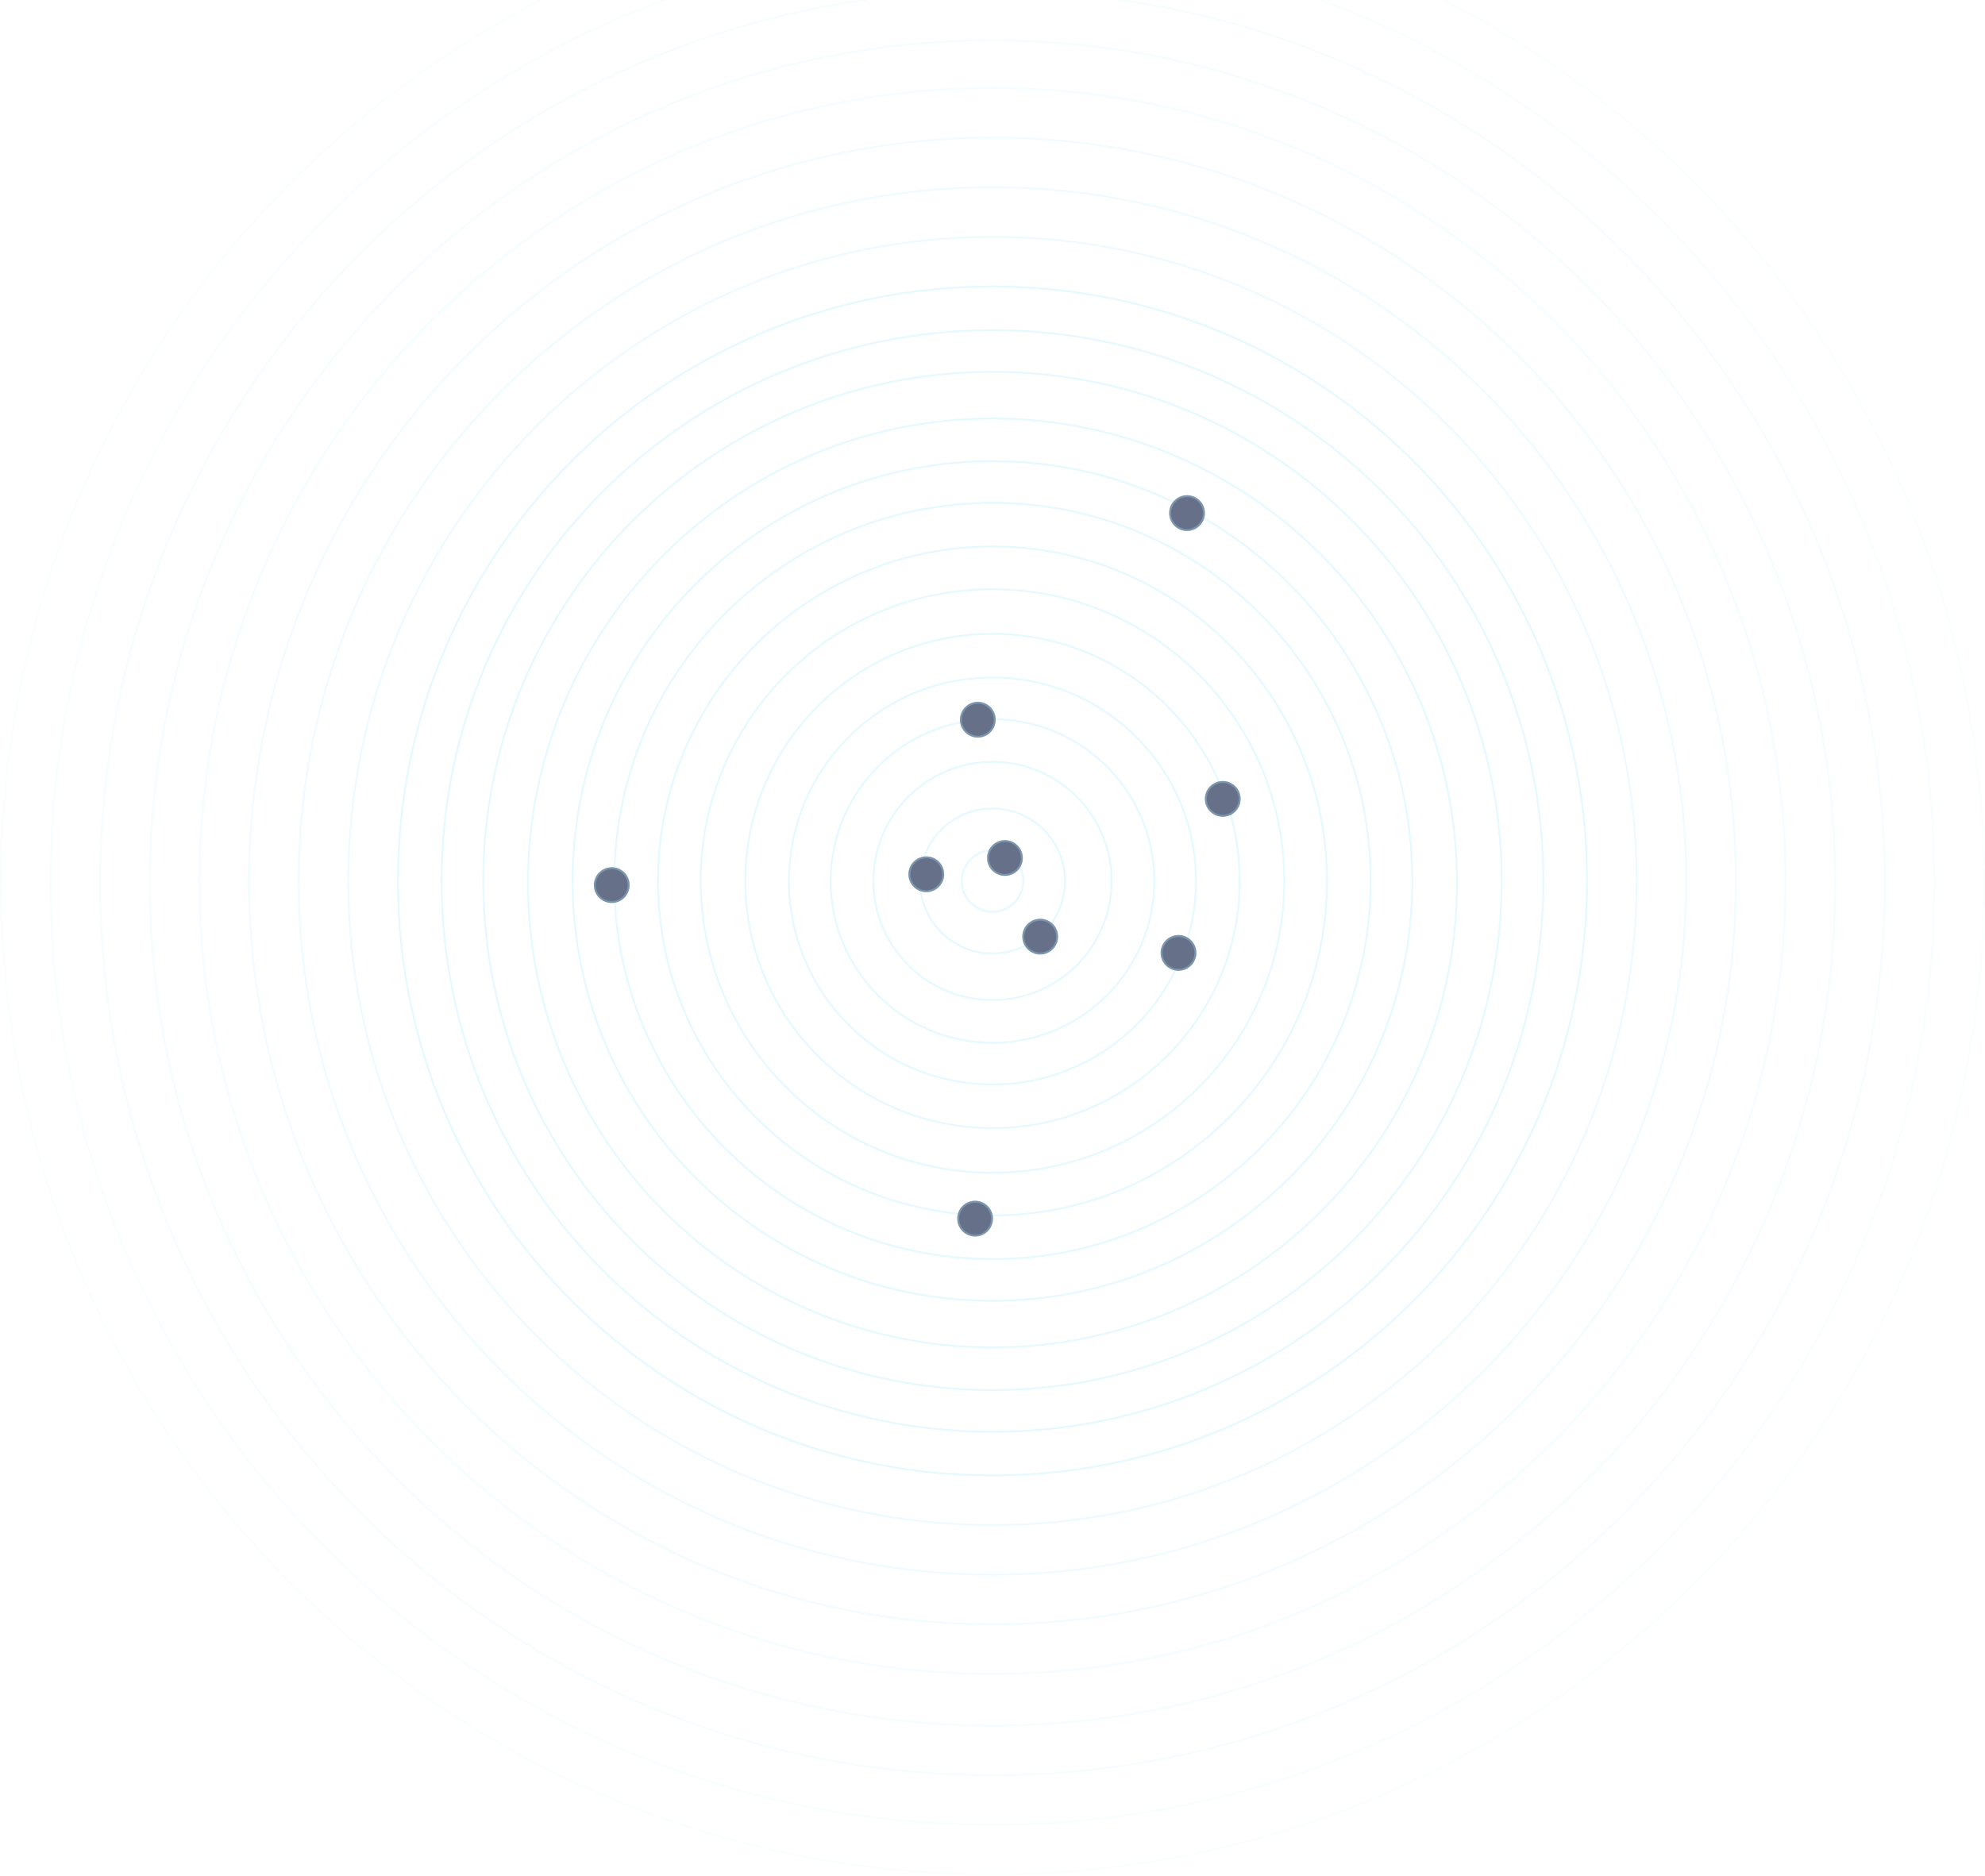
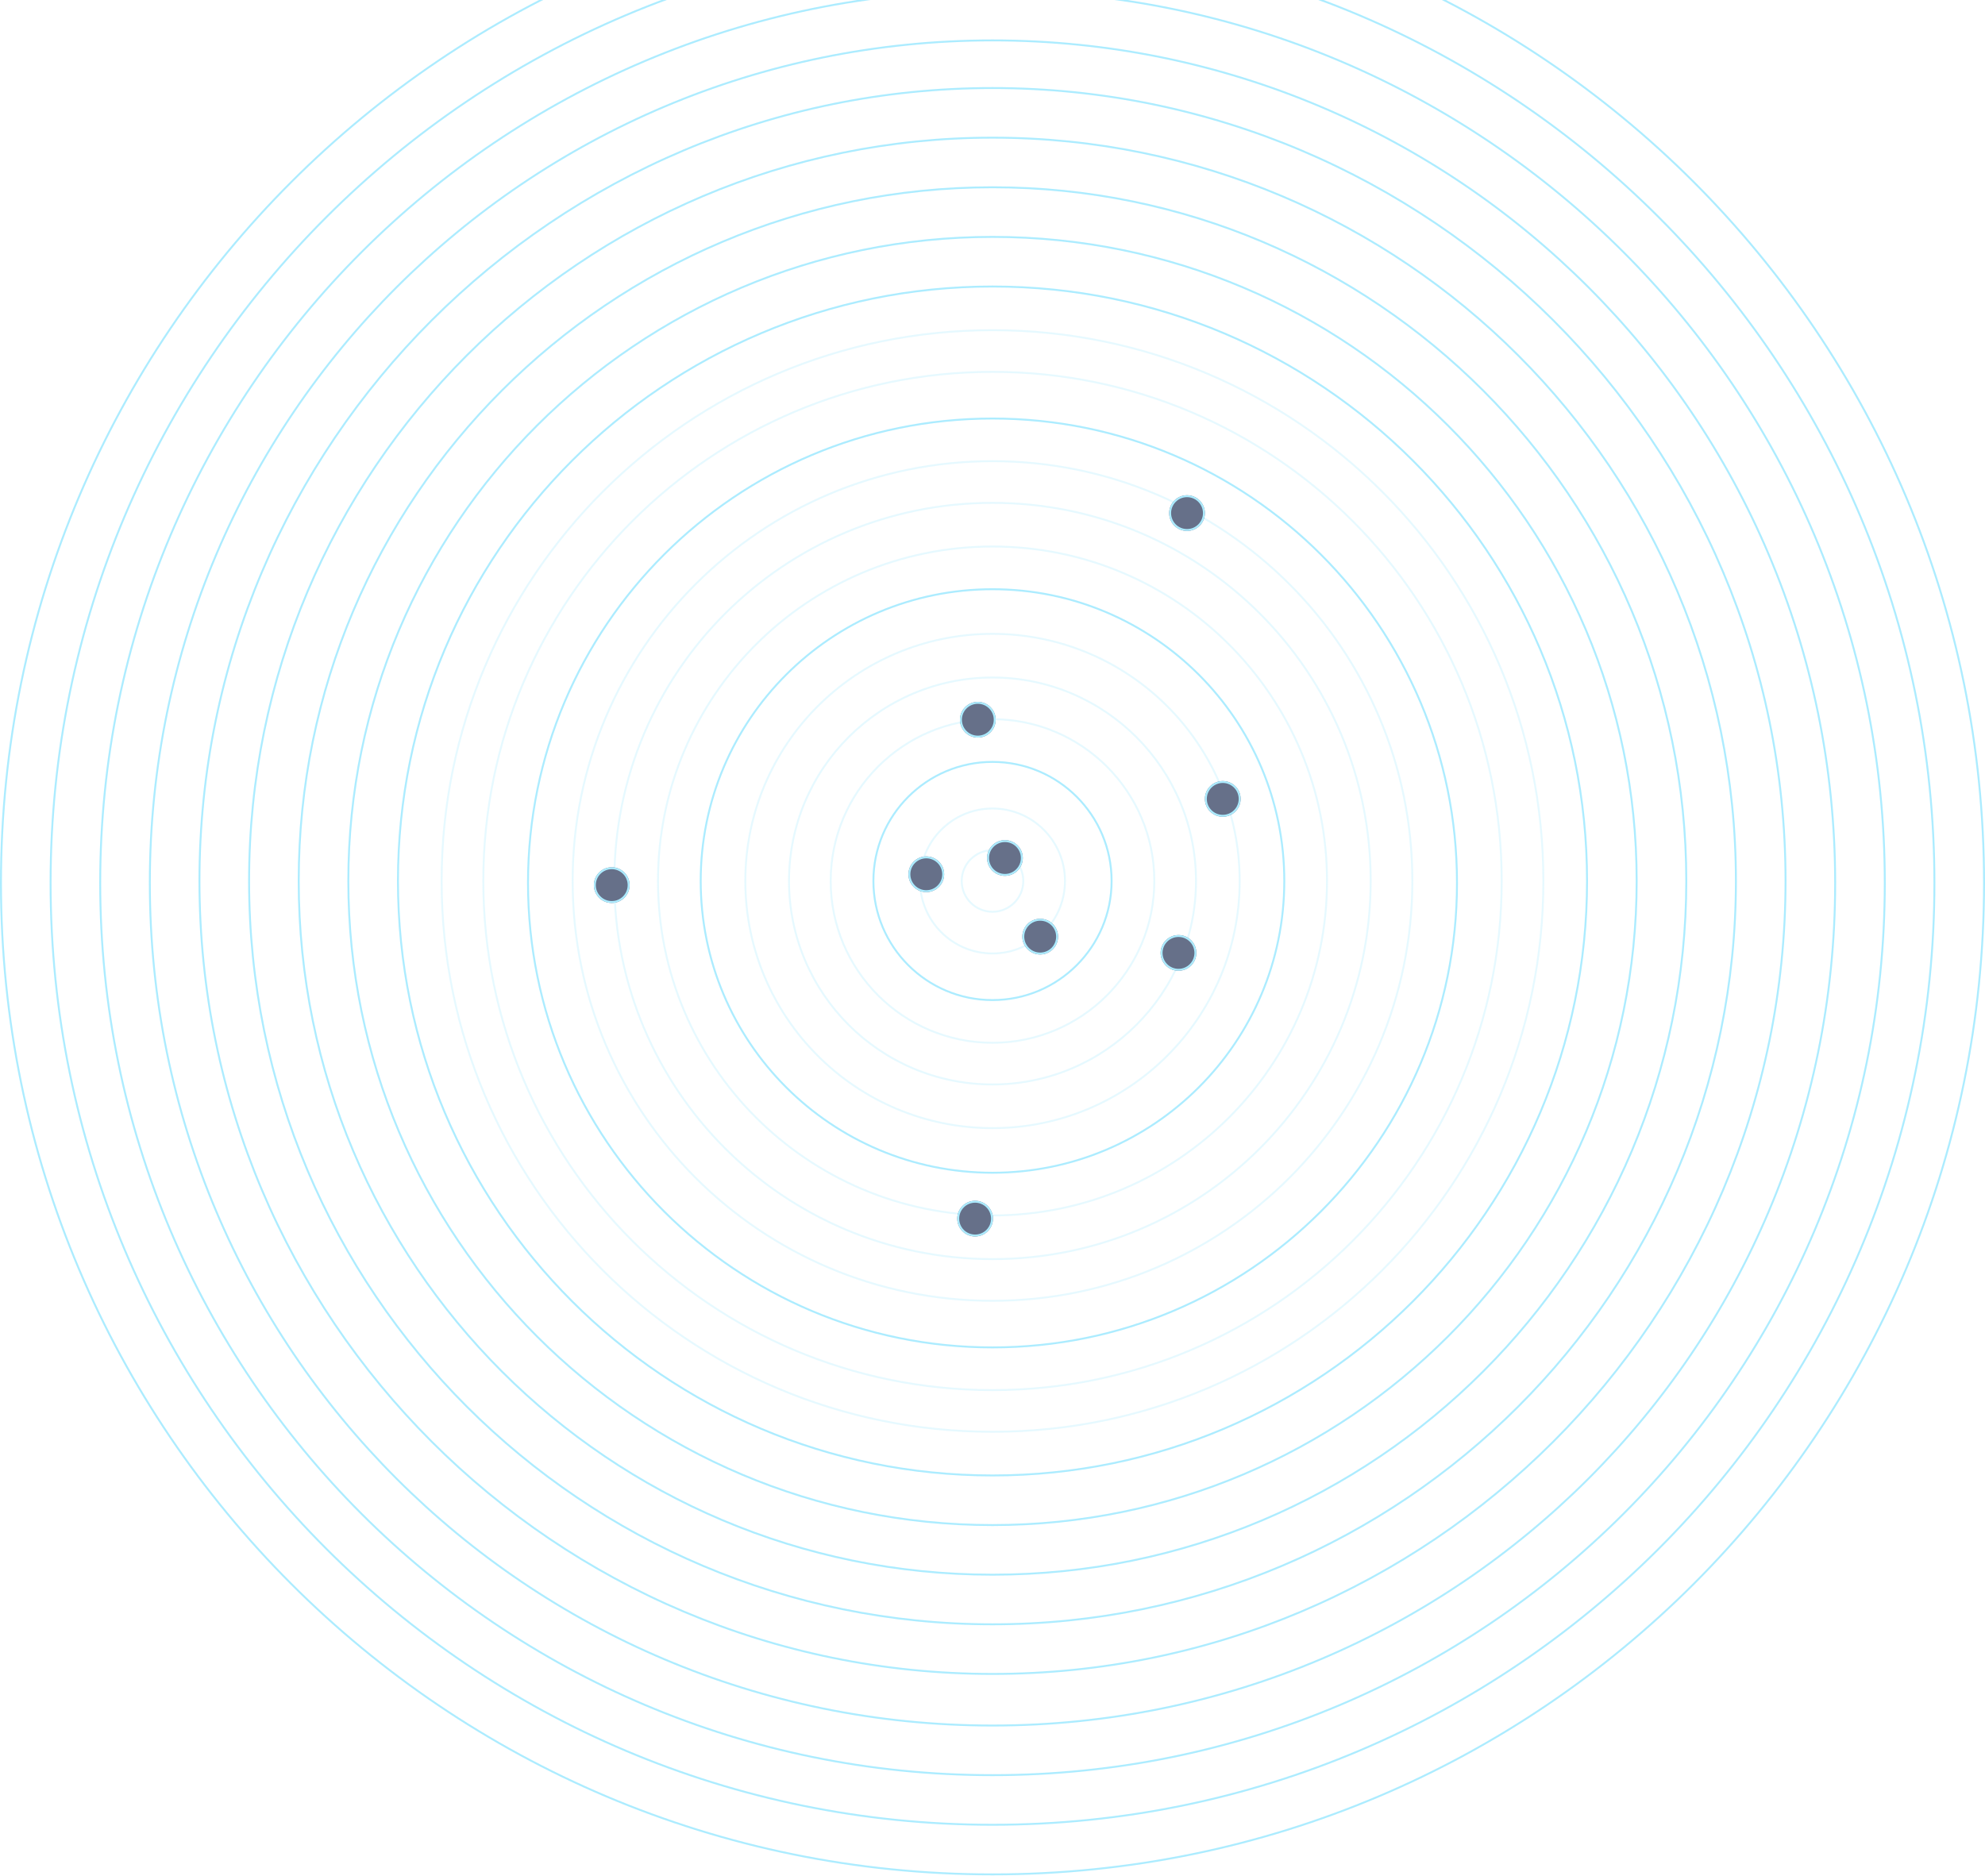
<svg xmlns="http://www.w3.org/2000/svg" width="1034" height="977" viewBox="0 0 1034 977" fill="none">
  <g opacity="0.6">
-     <circle cx="517" cy="458.967" r="335.55" stroke="#75DFFF" stroke-opacity="0.2" />
-     <circle cx="517" cy="458.967" r="361.4" stroke="#75DFFF" stroke-opacity="0.18" />
-     <circle cx="517" cy="458.967" r="387.25" stroke="#75DFFF" stroke-opacity="0.16" />
-     <circle cx="517" cy="458.967" r="413.1" stroke="#75DFFF" stroke-opacity="0.14" />
-     <circle cx="517" cy="460" r="438.95" stroke="#75DFFF" stroke-opacity="0.12" />
-     <circle cx="517" cy="460" r="464.8" stroke="#75DFFF" stroke-opacity="0.1" />
-     <circle cx="517" cy="460" r="490.65" stroke="#75DFFF" stroke-opacity="0.08" />
-     <circle cx="517" cy="460" r="516.5" stroke="#75DFFF" stroke-opacity="0.06" />
+     <circle cx="517" cy="458.967" r="335.55" stroke="#75DFFF" strokeOpacity="0.2" />
+     <circle cx="517" cy="458.967" r="361.4" stroke="#75DFFF" strokeOpacity="0.18" />
+     <circle cx="517" cy="458.967" r="387.25" stroke="#75DFFF" strokeOpacity="0.16" />
+     <circle cx="517" cy="458.967" r="413.1" stroke="#75DFFF" strokeOpacity="0.14" />
+     <circle cx="517" cy="460" r="438.95" stroke="#75DFFF" strokeOpacity="0.12" />
+     <circle cx="517" cy="460" r="464.8" stroke="#75DFFF" strokeOpacity="0.1" />
+     <circle cx="517" cy="460" r="490.65" stroke="#75DFFF" strokeOpacity="0.08" />
+     <circle cx="517" cy="460" r="516.5" stroke="#75DFFF" strokeOpacity="0.06" />
    <circle opacity="0.3" cx="517.001" cy="458.966" r="286.952" stroke="#75DFFF" />
    <circle opacity="0.3" cx="517" cy="458.966" r="265.238" stroke="#75DFFF" />
    <circle opacity="0.3" cx="517" cy="458.966" r="218.708" stroke="#75DFFF" />
    <circle opacity="0.3" cx="517" cy="458.966" r="196.994" stroke="#75DFFF" />
    <circle opacity="0.3" cx="517" cy="458.965" r="174.246" stroke="#75DFFF" />
    <circle opacity="0.3" cx="517" cy="458.967" r="128.75" stroke="#75DFFF" />
    <circle opacity="0.3" cx="517.001" cy="458.966" r="106.002" stroke="#75DFFF" />
    <circle opacity="0.3" cx="517" cy="458.966" r="84.288" stroke="#75DFFF" />
    <circle opacity="0.3" cx="517" cy="458.966" r="37.758" stroke="#75DFFF" />
    <circle opacity="0.3" cx="517" cy="458.966" r="16.044" stroke="#75DFFF" />
-     <circle cx="517.001" cy="458.966" r="309.7" stroke="#75DFFF" stroke-opacity="0.3" />
-     <circle cx="517" cy="460" r="241.956" stroke="#75DFFF" stroke-opacity="0.3" />
-     <circle cx="516.999" cy="458.965" r="151.998" stroke="#75DFFF" stroke-opacity="0.3" />
-     <circle cx="517" cy="458.965" r="62.04" stroke="#75DFFF" stroke-opacity="0.3" />
+     <circle cx="517.001" cy="458.966" r="309.7" stroke="#75DFFF" strokeOpacity="0.3" />
+     <circle cx="517" cy="460" r="241.956" stroke="#75DFFF" strokeOpacity="0.3" />
+     <circle cx="516.999" cy="458.965" r="151.998" stroke="#75DFFF" strokeOpacity="0.3" />
+     <circle cx="517" cy="458.965" r="62.04" stroke="#75DFFF" strokeOpacity="0.3" />
    <circle cx="507.943" cy="634.864" r="9.306" fill="#00113A" />
-     <circle cx="507.943" cy="634.864" r="8.806" stroke="#75DFFF" stroke-opacity="0.3" />
+     <circle cx="507.943" cy="634.864" r="8.806" stroke="#75DFFF" strokeOpacity="0.3" />
    <circle cx="509.355" cy="374.951" r="9.306" fill="#00113A" />
-     <circle cx="509.355" cy="374.951" r="8.806" stroke="#75DFFF" stroke-opacity="0.3" />
+     <circle cx="509.355" cy="374.951" r="8.806" stroke="#75DFFF" strokeOpacity="0.3" />
    <circle cx="541.844" cy="487.957" r="9.306" fill="#00113A" />
-     <circle cx="541.844" cy="487.957" r="8.806" stroke="#75DFFF" stroke-opacity="0.3" />
+     <circle cx="541.844" cy="487.957" r="8.806" stroke="#75DFFF" strokeOpacity="0.3" />
    <circle cx="636.944" cy="416.203" r="9.306" fill="#00113A" />
-     <circle cx="636.944" cy="416.203" r="8.806" stroke="#75DFFF" stroke-opacity="0.3" />
+     <circle cx="636.944" cy="416.203" r="8.806" stroke="#75DFFF" strokeOpacity="0.3" />
    <circle cx="613.885" cy="496.432" r="9.306" fill="#00113A" />
-     <circle cx="613.885" cy="496.432" r="8.806" stroke="#75DFFF" stroke-opacity="0.3" />
+     <circle cx="613.885" cy="496.432" r="8.806" stroke="#75DFFF" strokeOpacity="0.3" />
    <circle cx="482.516" cy="455.468" r="9.306" fill="#00113A" />
-     <circle cx="482.516" cy="455.468" r="8.806" stroke="#75DFFF" stroke-opacity="0.3" />
+     <circle cx="482.516" cy="455.468" r="8.806" stroke="#75DFFF" strokeOpacity="0.3" />
    <circle cx="618.333" cy="267.309" r="9.306" fill="#00113A" />
-     <circle cx="618.333" cy="267.309" r="8.806" stroke="#75DFFF" stroke-opacity="0.3" />
+     <circle cx="618.333" cy="267.309" r="8.806" stroke="#75DFFF" strokeOpacity="0.3" />
    <circle cx="523.481" cy="446.992" r="9.306" fill="#00113A" />
-     <circle cx="523.481" cy="446.992" r="8.806" stroke="#75DFFF" stroke-opacity="0.3" />
+     <circle cx="523.481" cy="446.992" r="8.806" stroke="#75DFFF" strokeOpacity="0.3" />
    <circle cx="318.659" cy="461.118" r="9.306" fill="#00113A" />
-     <circle cx="318.659" cy="461.118" r="8.806" stroke="#75DFFF" stroke-opacity="0.3" />
+     <circle cx="318.659" cy="461.118" r="8.806" stroke="#75DFFF" strokeOpacity="0.3" />
  </g>
</svg>
